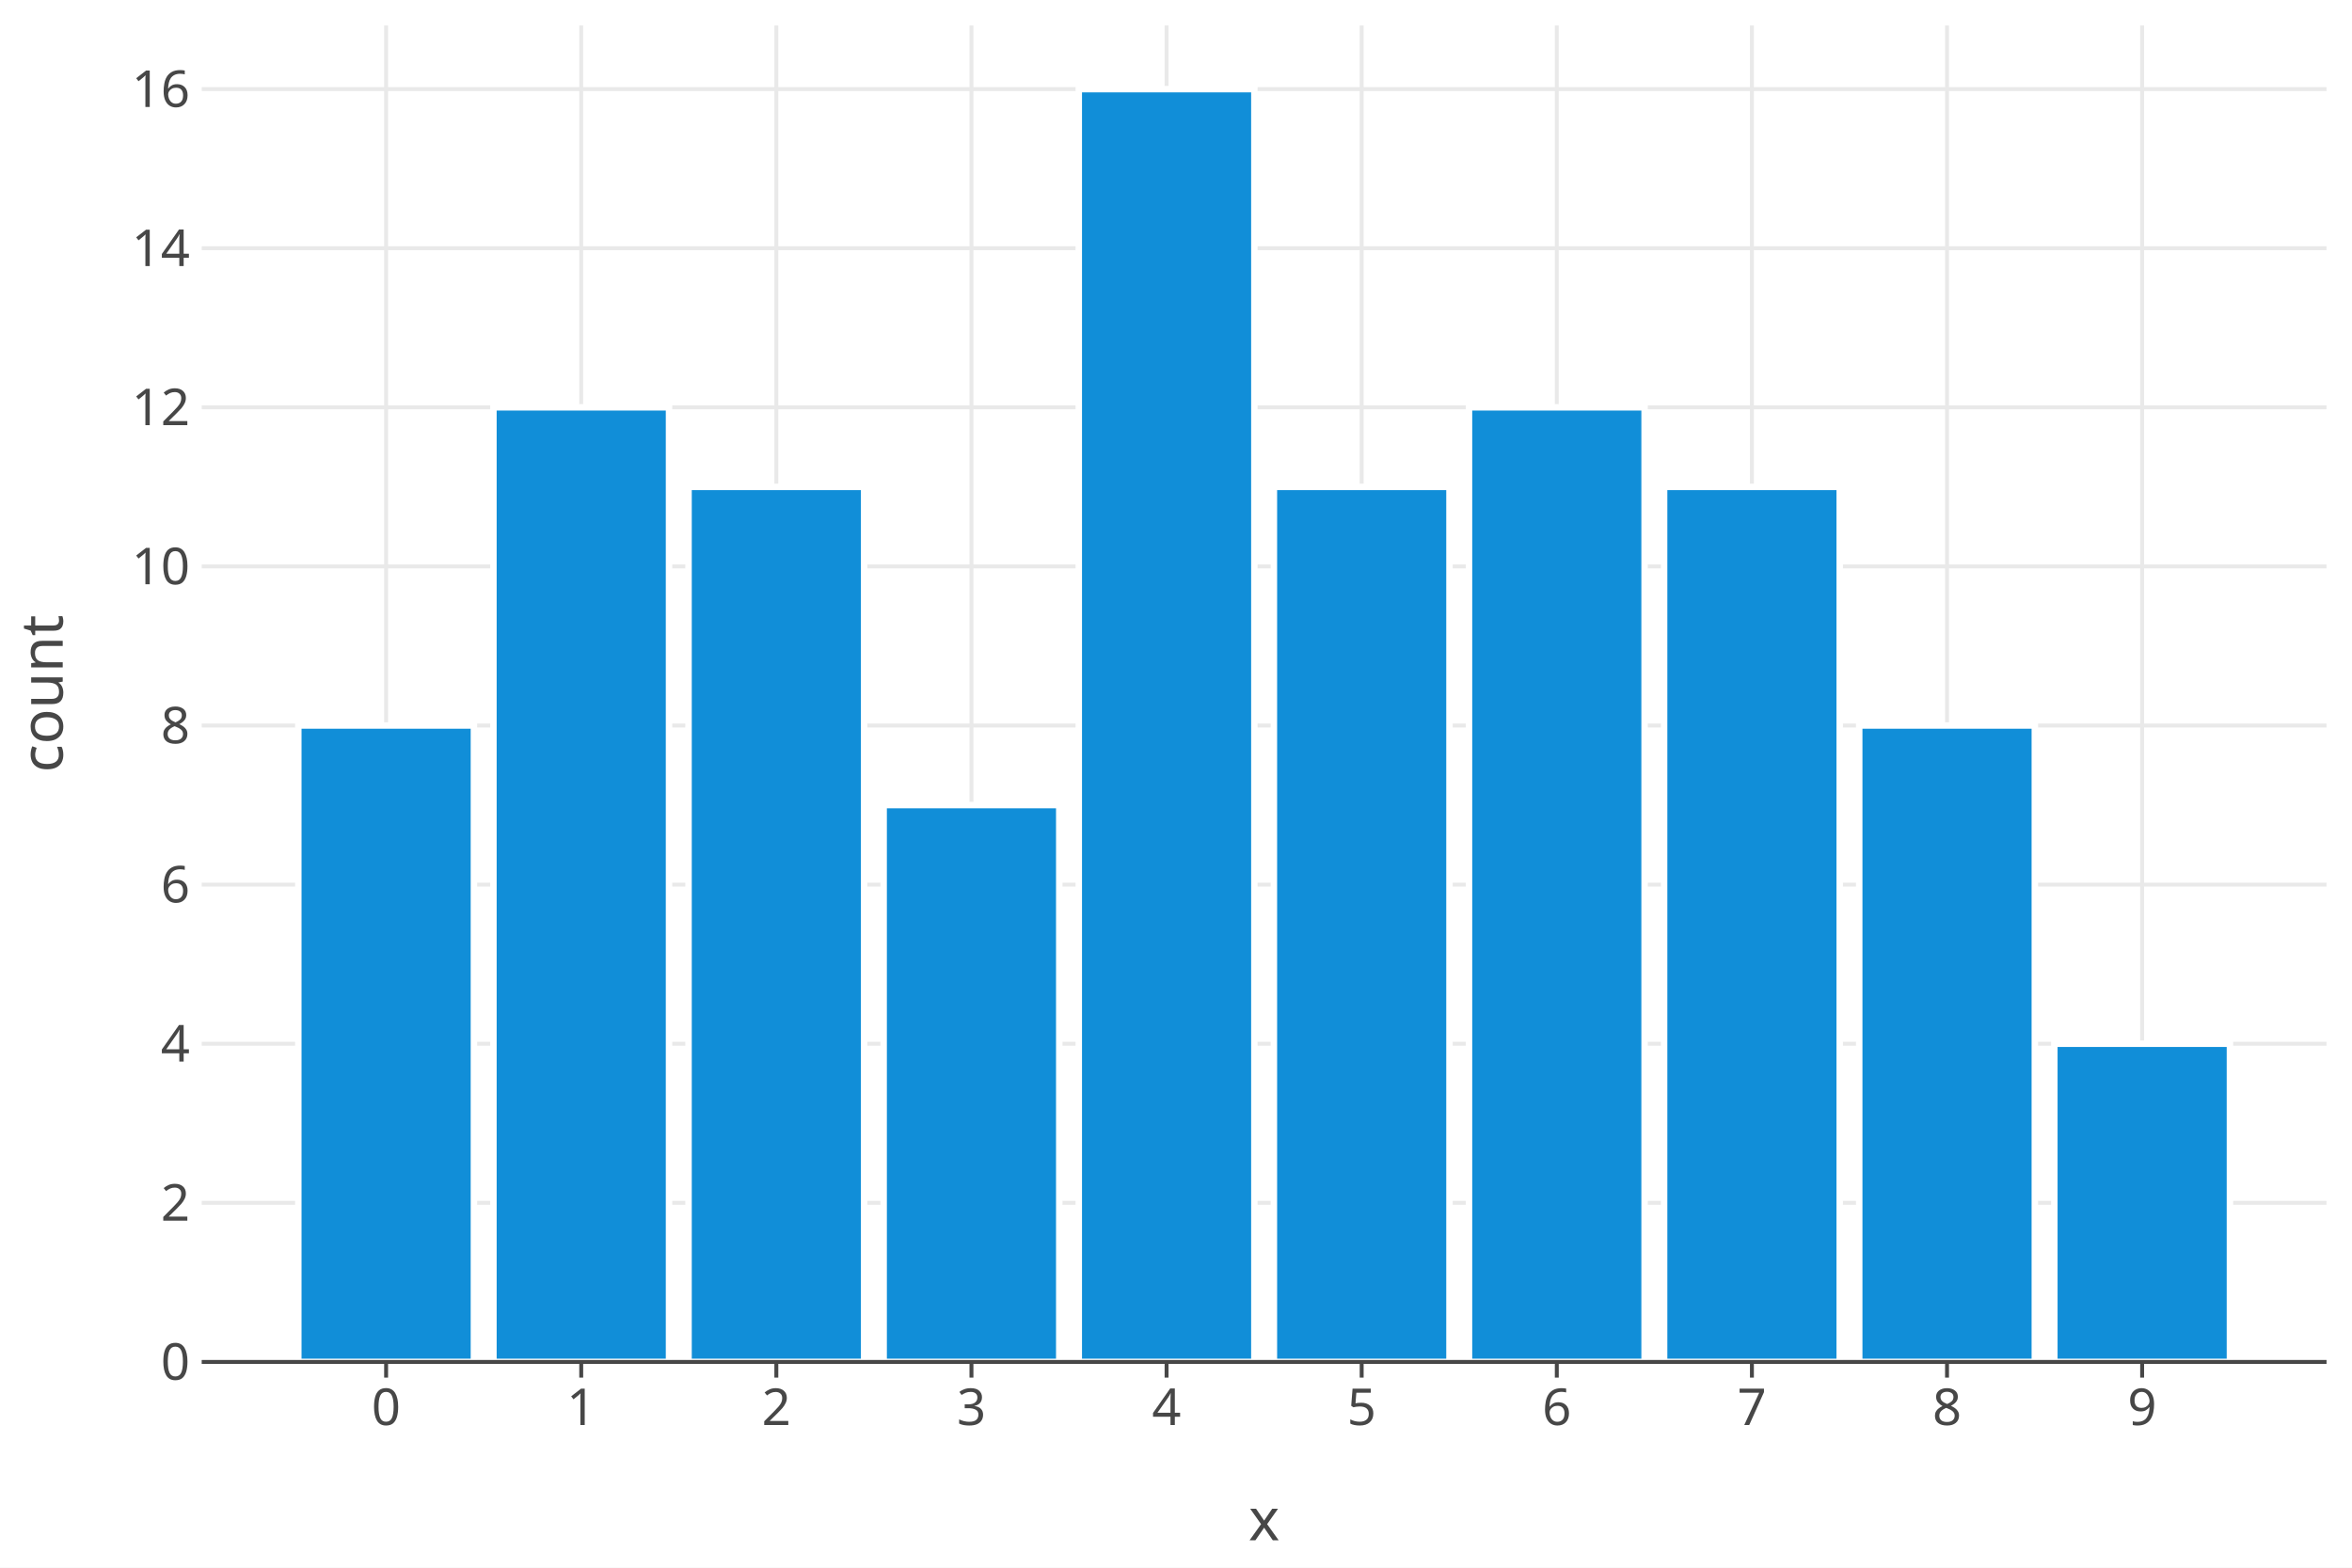
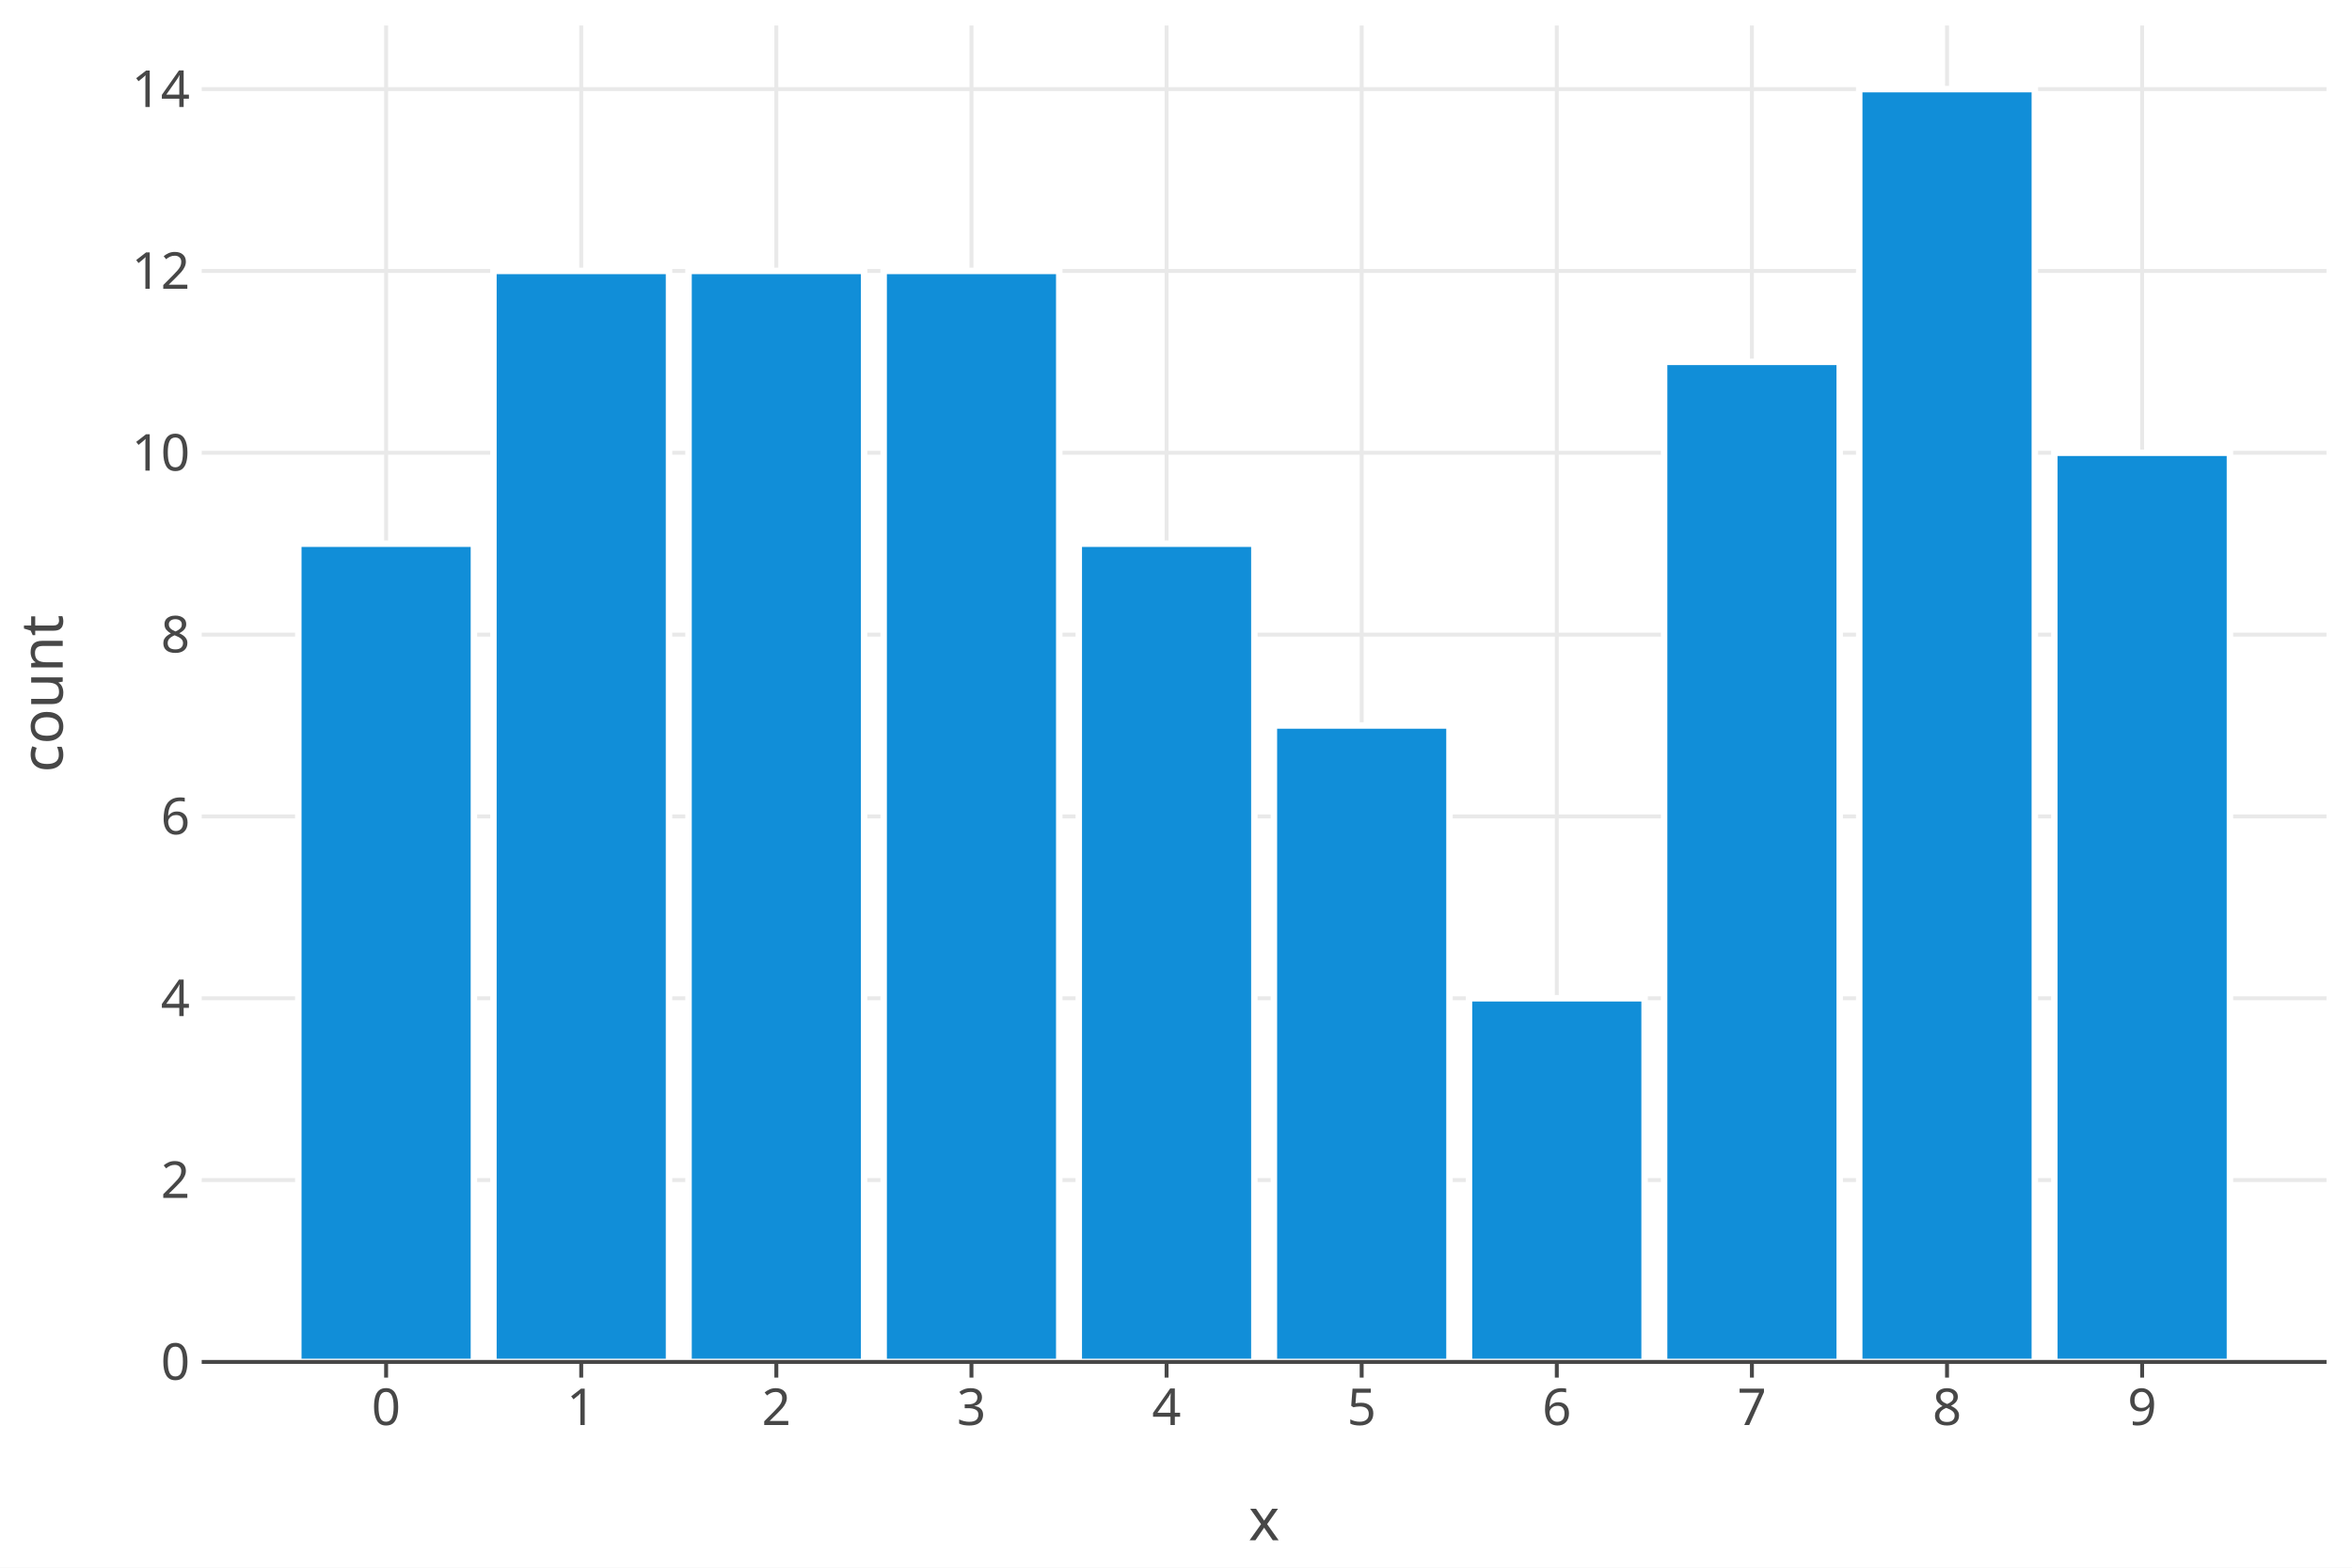
<svg xmlns="http://www.w3.org/2000/svg" display="block" class="plt-container" width="600.0" height="400.0">
  <style type="text/css">
  .plt-container {
   font-family: Lucida Grande, sans-serif;
   user-select: none;
   -webkit-user-select: none;
   -moz-user-select: none;
   -ms-user-select: none;
}
text {
   text-rendering: optimizeLegibility;
}
- #pr7JhVS .plot-title {
+ #pb3NO5I .plot-title {
   fill: #474747;
   font-family: Lucida Grande, sans-serif;
   font-size: 16.0px;
   font-weight: normal;
   font-style: normal;   
}
- #pr7JhVS .plot-subtitle {
+ #pb3NO5I .plot-subtitle {
   fill: #474747;
   font-family: Lucida Grande, sans-serif;
   font-size: 15.0px;
   font-weight: normal;
   font-style: normal;   
}
- #pr7JhVS .plot-caption {
-    fill: #474747;
-    font-family: Lucida Grande, sans-serif;
-    font-size: 13.0px;
-    font-weight: normal;
-    font-style: normal;   
- }
- #pr7JhVS .legend-title {
+ #pb3NO5I .plot-caption {
+    fill: #474747;
+    font-family: Lucida Grande, sans-serif;
+    font-size: 13.0px;
+    font-weight: normal;
+    font-style: normal;   
+ }
+ #pb3NO5I .legend-title {
   fill: #474747;
   font-family: Lucida Grande, sans-serif;
   font-size: 15.0px;
   font-weight: normal;
   font-style: normal;   
}
- #pr7JhVS .legend-item {
-    fill: #474747;
-    font-family: Lucida Grande, sans-serif;
-    font-size: 13.0px;
-    font-weight: normal;
-    font-style: normal;   
- }
- #pr7JhVS .axis-title-x {
+ #pb3NO5I .legend-item {
+    fill: #474747;
+    font-family: Lucida Grande, sans-serif;
+    font-size: 13.0px;
+    font-weight: normal;
+    font-style: normal;   
+ }
+ #pb3NO5I .axis-title-x {
   fill: #474747;
   font-family: Lucida Grande, sans-serif;
   font-size: 15.0px;
   font-weight: normal;
   font-style: normal;   
}
- #pr7JhVS .axis-text-x {
-    fill: #474747;
-    font-family: Lucida Grande, sans-serif;
-    font-size: 13.0px;
-    font-weight: normal;
-    font-style: normal;   
- }
- #dp8OVrN .axis-tooltip-text-x {
+ #pb3NO5I .axis-text-x {
+    fill: #474747;
+    font-family: Lucida Grande, sans-serif;
+    font-size: 13.0px;
+    font-weight: normal;
+    font-style: normal;   
+ }
+ #dMEmc9B .axis-tooltip-text-x {
   fill: #ffffff;
   font-family: Lucida Grande, sans-serif;
   font-size: 13.0px;
   font-weight: normal;
   font-style: normal;   
}
- #pr7JhVS .axis-title-y {
+ #pb3NO5I .axis-title-y {
   fill: #474747;
   font-family: Lucida Grande, sans-serif;
   font-size: 15.0px;
   font-weight: normal;
   font-style: normal;   
}
- #pr7JhVS .axis-text-y {
-    fill: #474747;
-    font-family: Lucida Grande, sans-serif;
-    font-size: 13.0px;
-    font-weight: normal;
-    font-style: normal;   
- }
- #dp8OVrN .axis-tooltip-text-y {
+ #pb3NO5I .axis-text-y {
+    fill: #474747;
+    font-family: Lucida Grande, sans-serif;
+    font-size: 13.0px;
+    font-weight: normal;
+    font-style: normal;   
+ }
+ #dMEmc9B .axis-tooltip-text-y {
   fill: #ffffff;
   font-family: Lucida Grande, sans-serif;
   font-size: 13.0px;
   font-weight: normal;
   font-style: normal;   
}
- #pr7JhVS .facet-strip-text-x {
-    fill: #474747;
-    font-family: Lucida Grande, sans-serif;
-    font-size: 13.0px;
-    font-weight: normal;
-    font-style: normal;   
- }
- #pr7JhVS .facet-strip-text-y {
-    fill: #474747;
-    font-family: Lucida Grande, sans-serif;
-    font-size: 13.0px;
-    font-weight: normal;
-    font-style: normal;   
- }
- #dp8OVrN .tooltip-text {
-    fill: #474747;
-    font-family: Lucida Grande, sans-serif;
-    font-size: 13.0px;
-    font-weight: normal;
-    font-style: normal;   
- }
- #dp8OVrN .tooltip-title {
+ #pb3NO5I .facet-strip-text-x {
+    fill: #474747;
+    font-family: Lucida Grande, sans-serif;
+    font-size: 13.0px;
+    font-weight: normal;
+    font-style: normal;   
+ }
+ #pb3NO5I .facet-strip-text-y {
+    fill: #474747;
+    font-family: Lucida Grande, sans-serif;
+    font-size: 13.0px;
+    font-weight: normal;
+    font-style: normal;   
+ }
+ #dMEmc9B .tooltip-text {
+    fill: #474747;
+    font-family: Lucida Grande, sans-serif;
+    font-size: 13.0px;
+    font-weight: normal;
+    font-style: normal;   
+ }
+ #dMEmc9B .tooltip-title {
   fill: #474747;
   font-family: Lucida Grande, sans-serif;
   font-size: 13.0px;
   font-weight: bold;
   font-style: normal;   
}
- #dp8OVrN .tooltip-label {
+ #dMEmc9B .tooltip-label {
   fill: #474747;
   font-family: Lucida Grande, sans-serif;
   font-size: 13.0px;
   font-weight: bold;
   font-style: normal;   
}

  </style>
-   <g id="pr7JhVS">
+   <g id="pb3NO5I">
    <path fill-rule="evenodd" fill="rgb(255,255,255)" fill-opacity="1.0" d="M0.0 0.0 L0.0 400.0 L600.0 400.0 L600.0 0.0 Z">
    </path>
    <g transform="translate(29.5 6.5 ) ">
      <g>
        <g transform="translate(21.96121 0.0 ) ">
          <g>
            <line x1="47.036" y1="0.0" x2="47.036" y2="341.0" stroke="rgb(233,233,233)" stroke-opacity="1.0" stroke-width="1.0" fill="none">
            </line>
            <line x1="96.81" y1="0.0" x2="96.81" y2="341.0" stroke="rgb(233,233,233)" stroke-opacity="1.0" stroke-width="1.0" fill="none">
            </line>
            <line x1="146.584" y1="0.0" x2="146.584" y2="341.0" stroke="rgb(233,233,233)" stroke-opacity="1.0" stroke-width="1.0" fill="none">
            </line>
            <line x1="196.358" y1="0.0" x2="196.358" y2="341.0" stroke="rgb(233,233,233)" stroke-opacity="1.0" stroke-width="1.0" fill="none">
            </line>
            <line x1="246.132" y1="0.0" x2="246.132" y2="341.0" stroke="rgb(233,233,233)" stroke-opacity="1.0" stroke-width="1.0" fill="none">
            </line>
            <line x1="295.906" y1="0.0" x2="295.906" y2="341.0" stroke="rgb(233,233,233)" stroke-opacity="1.0" stroke-width="1.0" fill="none">
            </line>
            <line x1="345.68" y1="0.0" x2="345.68" y2="341.0" stroke="rgb(233,233,233)" stroke-opacity="1.0" stroke-width="1.0" fill="none">
            </line>
            <line x1="395.454" y1="0.0" x2="395.454" y2="341.0" stroke="rgb(233,233,233)" stroke-opacity="1.0" stroke-width="1.0" fill="none">
            </line>
            <line x1="445.228" y1="0.0" x2="445.228" y2="341.0" stroke="rgb(233,233,233)" stroke-opacity="1.0" stroke-width="1.0" fill="none">
            </line>
            <line x1="495.002" y1="0.0" x2="495.002" y2="341.0" stroke="rgb(233,233,233)" stroke-opacity="1.0" stroke-width="1.0" fill="none">
            </line>
          </g>
        </g>
        <g transform="translate(21.96121 0.0 ) ">
          <g>
            <line x1="0.0" y1="341.0" x2="542.039" y2="341.0" stroke="rgb(233,233,233)" stroke-opacity="1.0" stroke-width="1.0" fill="none">
            </line>
-             <line x1="0.0" y1="300.405" x2="542.039" y2="300.405" stroke="rgb(233,233,233)" stroke-opacity="1.0" stroke-width="1.0" fill="none">
-             </line>
-             <line x1="0.0" y1="259.81" x2="542.039" y2="259.81" stroke="rgb(233,233,233)" stroke-opacity="1.0" stroke-width="1.0" fill="none">
-             </line>
-             <line x1="0.0" y1="219.214" x2="542.039" y2="219.214" stroke="rgb(233,233,233)" stroke-opacity="1.0" stroke-width="1.0" fill="none">
-             </line>
-             <line x1="0.0" y1="178.619" x2="542.039" y2="178.619" stroke="rgb(233,233,233)" stroke-opacity="1.0" stroke-width="1.0" fill="none">
-             </line>
-             <line x1="0.0" y1="138.024" x2="542.039" y2="138.024" stroke="rgb(233,233,233)" stroke-opacity="1.0" stroke-width="1.0" fill="none">
-             </line>
-             <line x1="0.0" y1="97.429" x2="542.039" y2="97.429" stroke="rgb(233,233,233)" stroke-opacity="1.0" stroke-width="1.0" fill="none">
-             </line>
-             <line x1="0.0" y1="56.833" x2="542.039" y2="56.833" stroke="rgb(233,233,233)" stroke-opacity="1.0" stroke-width="1.0" fill="none">
+             <line x1="0.0" y1="294.605" x2="542.039" y2="294.605" stroke="rgb(233,233,233)" stroke-opacity="1.0" stroke-width="1.0" fill="none">
+             </line>
+             <line x1="0.0" y1="248.211" x2="542.039" y2="248.211" stroke="rgb(233,233,233)" stroke-opacity="1.0" stroke-width="1.0" fill="none">
+             </line>
+             <line x1="0.0" y1="201.816" x2="542.039" y2="201.816" stroke="rgb(233,233,233)" stroke-opacity="1.0" stroke-width="1.0" fill="none">
+             </line>
+             <line x1="0.0" y1="155.422" x2="542.039" y2="155.422" stroke="rgb(233,233,233)" stroke-opacity="1.0" stroke-width="1.0" fill="none">
+             </line>
+             <line x1="0.0" y1="109.027" x2="542.039" y2="109.027" stroke="rgb(233,233,233)" stroke-opacity="1.0" stroke-width="1.0" fill="none">
+             </line>
+             <line x1="0.0" y1="62.633" x2="542.039" y2="62.633" stroke="rgb(233,233,233)" stroke-opacity="1.0" stroke-width="1.0" fill="none">
            </line>
            <line x1="0.0" y1="16.238" x2="542.039" y2="16.238" stroke="rgb(233,233,233)" stroke-opacity="1.0" stroke-width="1.0" fill="none">
            </line>
          </g>
        </g>
      </g>
-       <g clip-path="url(#cqsRUVH)" clip-bounds-jfx="[rect (21.961, 0.0), (542.039, 341.0)]">
+       <g clip-path="url(#cD76DTq)" clip-bounds-jfx="[rect (21.961, 0.0), (542.039, 341.0)]">
        <g transform="translate(21.96121 0.0 ) ">
          <g>
            <g>
-               <rect x="323.282" y="97.429" height="243.571" width="44.797" stroke="rgb(255,255,255)" stroke-opacity="1.0" fill="rgb(17,142,216)" fill-opacity="1.0" stroke-width="1.65">
-               </rect>
-               <rect x="173.96" y="198.917" height="142.083" width="44.797" stroke="rgb(255,255,255)" stroke-opacity="1.0" fill="rgb(17,142,216)" fill-opacity="1.0" stroke-width="1.65">
-               </rect>
-               <rect x="472.604" y="259.81" height="81.19" width="44.797" stroke="rgb(255,255,255)" stroke-opacity="1.0" fill="rgb(17,142,216)" fill-opacity="1.0" stroke-width="1.65">
-               </rect>
-               <rect x="273.508" y="117.726" height="223.274" width="44.797" stroke="rgb(255,255,255)" stroke-opacity="1.0" fill="rgb(17,142,216)" fill-opacity="1.0" stroke-width="1.65">
-               </rect>
-               <rect x="422.83" y="178.619" height="162.381" width="44.797" stroke="rgb(255,255,255)" stroke-opacity="1.0" fill="rgb(17,142,216)" fill-opacity="1.0" stroke-width="1.65">
-               </rect>
-               <rect x="223.734" y="16.238" height="324.762" width="44.797" stroke="rgb(255,255,255)" stroke-opacity="1.0" fill="rgb(17,142,216)" fill-opacity="1.0" stroke-width="1.65">
-               </rect>
-               <rect x="124.186" y="117.726" height="223.274" width="44.797" stroke="rgb(255,255,255)" stroke-opacity="1.0" fill="rgb(17,142,216)" fill-opacity="1.0" stroke-width="1.65">
-               </rect>
-               <rect x="24.638" y="178.619" height="162.381" width="44.797" stroke="rgb(255,255,255)" stroke-opacity="1.0" fill="rgb(17,142,216)" fill-opacity="1.0" stroke-width="1.65">
-               </rect>
-               <rect x="373.056" y="117.726" height="223.274" width="44.797" stroke="rgb(255,255,255)" stroke-opacity="1.0" fill="rgb(17,142,216)" fill-opacity="1.0" stroke-width="1.65">
-               </rect>
-               <rect x="74.412" y="97.429" height="243.571" width="44.797" stroke="rgb(255,255,255)" stroke-opacity="1.0" fill="rgb(17,142,216)" fill-opacity="1.0" stroke-width="1.65">
+               <rect x="323.282" y="248.211" height="92.789" width="44.797" stroke="rgb(255,255,255)" stroke-opacity="1.0" fill="rgb(17,142,216)" fill-opacity="1.0" stroke-width="1.65">
+               </rect>
+               <rect x="472.604" y="109.027" height="231.973" width="44.797" stroke="rgb(255,255,255)" stroke-opacity="1.0" fill="rgb(17,142,216)" fill-opacity="1.0" stroke-width="1.65">
+               </rect>
+               <rect x="273.508" y="178.619" height="162.381" width="44.797" stroke="rgb(255,255,255)" stroke-opacity="1.0" fill="rgb(17,142,216)" fill-opacity="1.0" stroke-width="1.65">
+               </rect>
+               <rect x="223.734" y="132.224" height="208.776" width="44.797" stroke="rgb(255,255,255)" stroke-opacity="1.0" fill="rgb(17,142,216)" fill-opacity="1.0" stroke-width="1.65">
+               </rect>
+               <rect x="24.638" y="132.224" height="208.776" width="44.797" stroke="rgb(255,255,255)" stroke-opacity="1.0" fill="rgb(17,142,216)" fill-opacity="1.0" stroke-width="1.65">
+               </rect>
+               <rect x="74.412" y="62.633" height="278.367" width="44.797" stroke="rgb(255,255,255)" stroke-opacity="1.0" fill="rgb(17,142,216)" fill-opacity="1.0" stroke-width="1.65">
+               </rect>
+               <rect x="173.96" y="62.633" height="278.367" width="44.797" stroke="rgb(255,255,255)" stroke-opacity="1.0" fill="rgb(17,142,216)" fill-opacity="1.0" stroke-width="1.65">
+               </rect>
+               <rect x="124.186" y="62.633" height="278.367" width="44.797" stroke="rgb(255,255,255)" stroke-opacity="1.0" fill="rgb(17,142,216)" fill-opacity="1.0" stroke-width="1.65">
+               </rect>
+               <rect x="422.83" y="16.238" height="324.762" width="44.797" stroke="rgb(255,255,255)" stroke-opacity="1.0" fill="rgb(17,142,216)" fill-opacity="1.0" stroke-width="1.65">
+               </rect>
+               <rect x="373.056" y="85.83" height="255.17" width="44.797" stroke="rgb(255,255,255)" stroke-opacity="1.0" fill="rgb(17,142,216)" fill-opacity="1.0" stroke-width="1.65">
              </rect>
            </g>
          </g>
        </g>
        <defs>
-           <clipPath id="cqsRUVH">
+           <clipPath id="cD76DTq">
            <rect x="21.961" y="0.0" width="542.039" height="341.0">
            </rect>
          </clipPath>
        </defs>
      </g>
      <g>
        <g transform="translate(21.96121 341.0 ) ">
          <g transform="translate(47.03642 0.0 ) ">
            <line stroke-width="1.0" stroke="rgb(71,71,71)" stroke-opacity="1.0" x2="0.0" y2="4.0">
            </line>
            <g transform="translate(0.0 7.0 ) ">
              <text class="axis-text-x" text-anchor="middle" dy="0.7em">
                <tspan>0</tspan>
              </text>
            </g>
          </g>
          <g transform="translate(96.81042 0.0 ) ">
            <line stroke-width="1.0" stroke="rgb(71,71,71)" stroke-opacity="1.0" x2="0.0" y2="4.0">
            </line>
            <g transform="translate(0.0 7.0 ) ">
              <text class="axis-text-x" text-anchor="middle" dy="0.7em">
                <tspan>1</tspan>
              </text>
            </g>
          </g>
          <g transform="translate(146.5844 0.0 ) ">
            <line stroke-width="1.0" stroke="rgb(71,71,71)" stroke-opacity="1.0" x2="0.0" y2="4.0">
            </line>
            <g transform="translate(0.0 7.0 ) ">
              <text class="axis-text-x" text-anchor="middle" dy="0.7em">
                <tspan>2</tspan>
              </text>
            </g>
          </g>
          <g transform="translate(196.3584 0.0 ) ">
            <line stroke-width="1.0" stroke="rgb(71,71,71)" stroke-opacity="1.0" x2="0.0" y2="4.0">
            </line>
            <g transform="translate(0.0 7.0 ) ">
              <text class="axis-text-x" text-anchor="middle" dy="0.7em">
                <tspan>3</tspan>
              </text>
            </g>
          </g>
          <g transform="translate(246.1324 0.0 ) ">
            <line stroke-width="1.0" stroke="rgb(71,71,71)" stroke-opacity="1.0" x2="0.0" y2="4.0">
            </line>
            <g transform="translate(0.0 7.0 ) ">
              <text class="axis-text-x" text-anchor="middle" dy="0.7em">
                <tspan>4</tspan>
              </text>
            </g>
          </g>
          <g transform="translate(295.9064 0.0 ) ">
            <line stroke-width="1.0" stroke="rgb(71,71,71)" stroke-opacity="1.0" x2="0.0" y2="4.0">
            </line>
            <g transform="translate(0.0 7.0 ) ">
              <text class="axis-text-x" text-anchor="middle" dy="0.7em">
                <tspan>5</tspan>
              </text>
            </g>
          </g>
          <g transform="translate(345.6804 0.0 ) ">
            <line stroke-width="1.0" stroke="rgb(71,71,71)" stroke-opacity="1.0" x2="0.0" y2="4.0">
            </line>
            <g transform="translate(0.0 7.0 ) ">
              <text class="axis-text-x" text-anchor="middle" dy="0.7em">
                <tspan>6</tspan>
              </text>
            </g>
          </g>
          <g transform="translate(395.4544 0.0 ) ">
            <line stroke-width="1.0" stroke="rgb(71,71,71)" stroke-opacity="1.0" x2="0.0" y2="4.0">
            </line>
            <g transform="translate(0.0 7.0 ) ">
              <text class="axis-text-x" text-anchor="middle" dy="0.7em">
                <tspan>7</tspan>
              </text>
            </g>
          </g>
          <g transform="translate(445.2284 0.0 ) ">
            <line stroke-width="1.0" stroke="rgb(71,71,71)" stroke-opacity="1.0" x2="0.0" y2="4.0">
            </line>
            <g transform="translate(0.0 7.0 ) ">
              <text class="axis-text-x" text-anchor="middle" dy="0.7em">
                <tspan>8</tspan>
              </text>
            </g>
          </g>
          <g transform="translate(495.0024 0.0 ) ">
            <line stroke-width="1.0" stroke="rgb(71,71,71)" stroke-opacity="1.0" x2="0.0" y2="4.0">
            </line>
            <g transform="translate(0.0 7.0 ) ">
              <text class="axis-text-x" text-anchor="middle" dy="0.7em">
                <tspan>9</tspan>
              </text>
            </g>
          </g>
          <line x1="0.0" y1="0.0" x2="542.039" y2="0.0" stroke-width="1.0" stroke="rgb(71,71,71)" stroke-opacity="1.0">
          </line>
        </g>
        <g transform="translate(21.96121 0.0 ) ">
          <g transform="translate(0.0 341.0 ) ">
            <g transform="translate(-3.0 0.0 ) ">
              <text class="axis-text-y" text-anchor="end" dy="0.35em">
                <tspan>0</tspan>
              </text>
            </g>
          </g>
-           <g transform="translate(0.0 300.4048 ) ">
+           <g transform="translate(0.0 294.6054 ) ">
            <g transform="translate(-3.0 0.0 ) ">
              <text class="axis-text-y" text-anchor="end" dy="0.35em">
                <tspan>2</tspan>
              </text>
            </g>
          </g>
-           <g transform="translate(0.0 259.8095 ) ">
+           <g transform="translate(0.0 248.2109 ) ">
            <g transform="translate(-3.0 0.0 ) ">
              <text class="axis-text-y" text-anchor="end" dy="0.35em">
                <tspan>4</tspan>
              </text>
            </g>
          </g>
-           <g transform="translate(0.0 219.2143 ) ">
+           <g transform="translate(0.0 201.8163 ) ">
            <g transform="translate(-3.0 0.0 ) ">
              <text class="axis-text-y" text-anchor="end" dy="0.35em">
                <tspan>6</tspan>
              </text>
            </g>
          </g>
-           <g transform="translate(0.0 178.619 ) ">
+           <g transform="translate(0.0 155.4218 ) ">
            <g transform="translate(-3.0 0.0 ) ">
              <text class="axis-text-y" text-anchor="end" dy="0.35em">
                <tspan>8</tspan>
              </text>
            </g>
          </g>
-           <g transform="translate(0.0 138.0238 ) ">
+           <g transform="translate(0.0 109.0272 ) ">
            <g transform="translate(-3.0 0.0 ) ">
              <text class="axis-text-y" text-anchor="end" dy="0.35em">
                <tspan>10</tspan>
              </text>
            </g>
          </g>
-           <g transform="translate(0.0 97.42857 ) ">
+           <g transform="translate(0.0 62.63265 ) ">
            <g transform="translate(-3.0 0.0 ) ">
              <text class="axis-text-y" text-anchor="end" dy="0.35em">
                <tspan>12</tspan>
              </text>
            </g>
          </g>
-           <g transform="translate(0.0 56.83333 ) ">
+           <g transform="translate(0.0 16.2381 ) ">
            <g transform="translate(-3.0 0.0 ) ">
              <text class="axis-text-y" text-anchor="end" dy="0.35em">
                <tspan>14</tspan>
-               </text>
-             </g>
-           </g>
-           <g transform="translate(0.0 16.2381 ) ">
-             <g transform="translate(-3.0 0.0 ) ">
-               <text class="axis-text-y" text-anchor="end" dy="0.35em">
-                 <tspan>16</tspan>
              </text>
            </g>
          </g>
        </g>
      </g>
    </g>
    <g transform="translate(16.0 177.0 ) rotate(-90.0 ) ">
      <text class="axis-title-y" y="0.0" text-anchor="middle">
        <tspan>count</tspan>
      </text>
    </g>
    <g transform="translate(322.4806 393.0 ) ">
      <text class="axis-title-x" y="0.0" text-anchor="middle">
        <tspan>x</tspan>
      </text>
    </g>
    <path fill="rgb(0,0,0)" fill-opacity="0.0" stroke="rgb(71,71,71)" stroke-opacity="1.0" stroke-width="0.0" d="M0.0 0.0 L0.0 400.0 L600.0 400.0 L600.0 0.0 Z">
    </path>
  </g>
-   <g id="dp8OVrN">
+   <g id="dMEmc9B">
  </g>
</svg>
